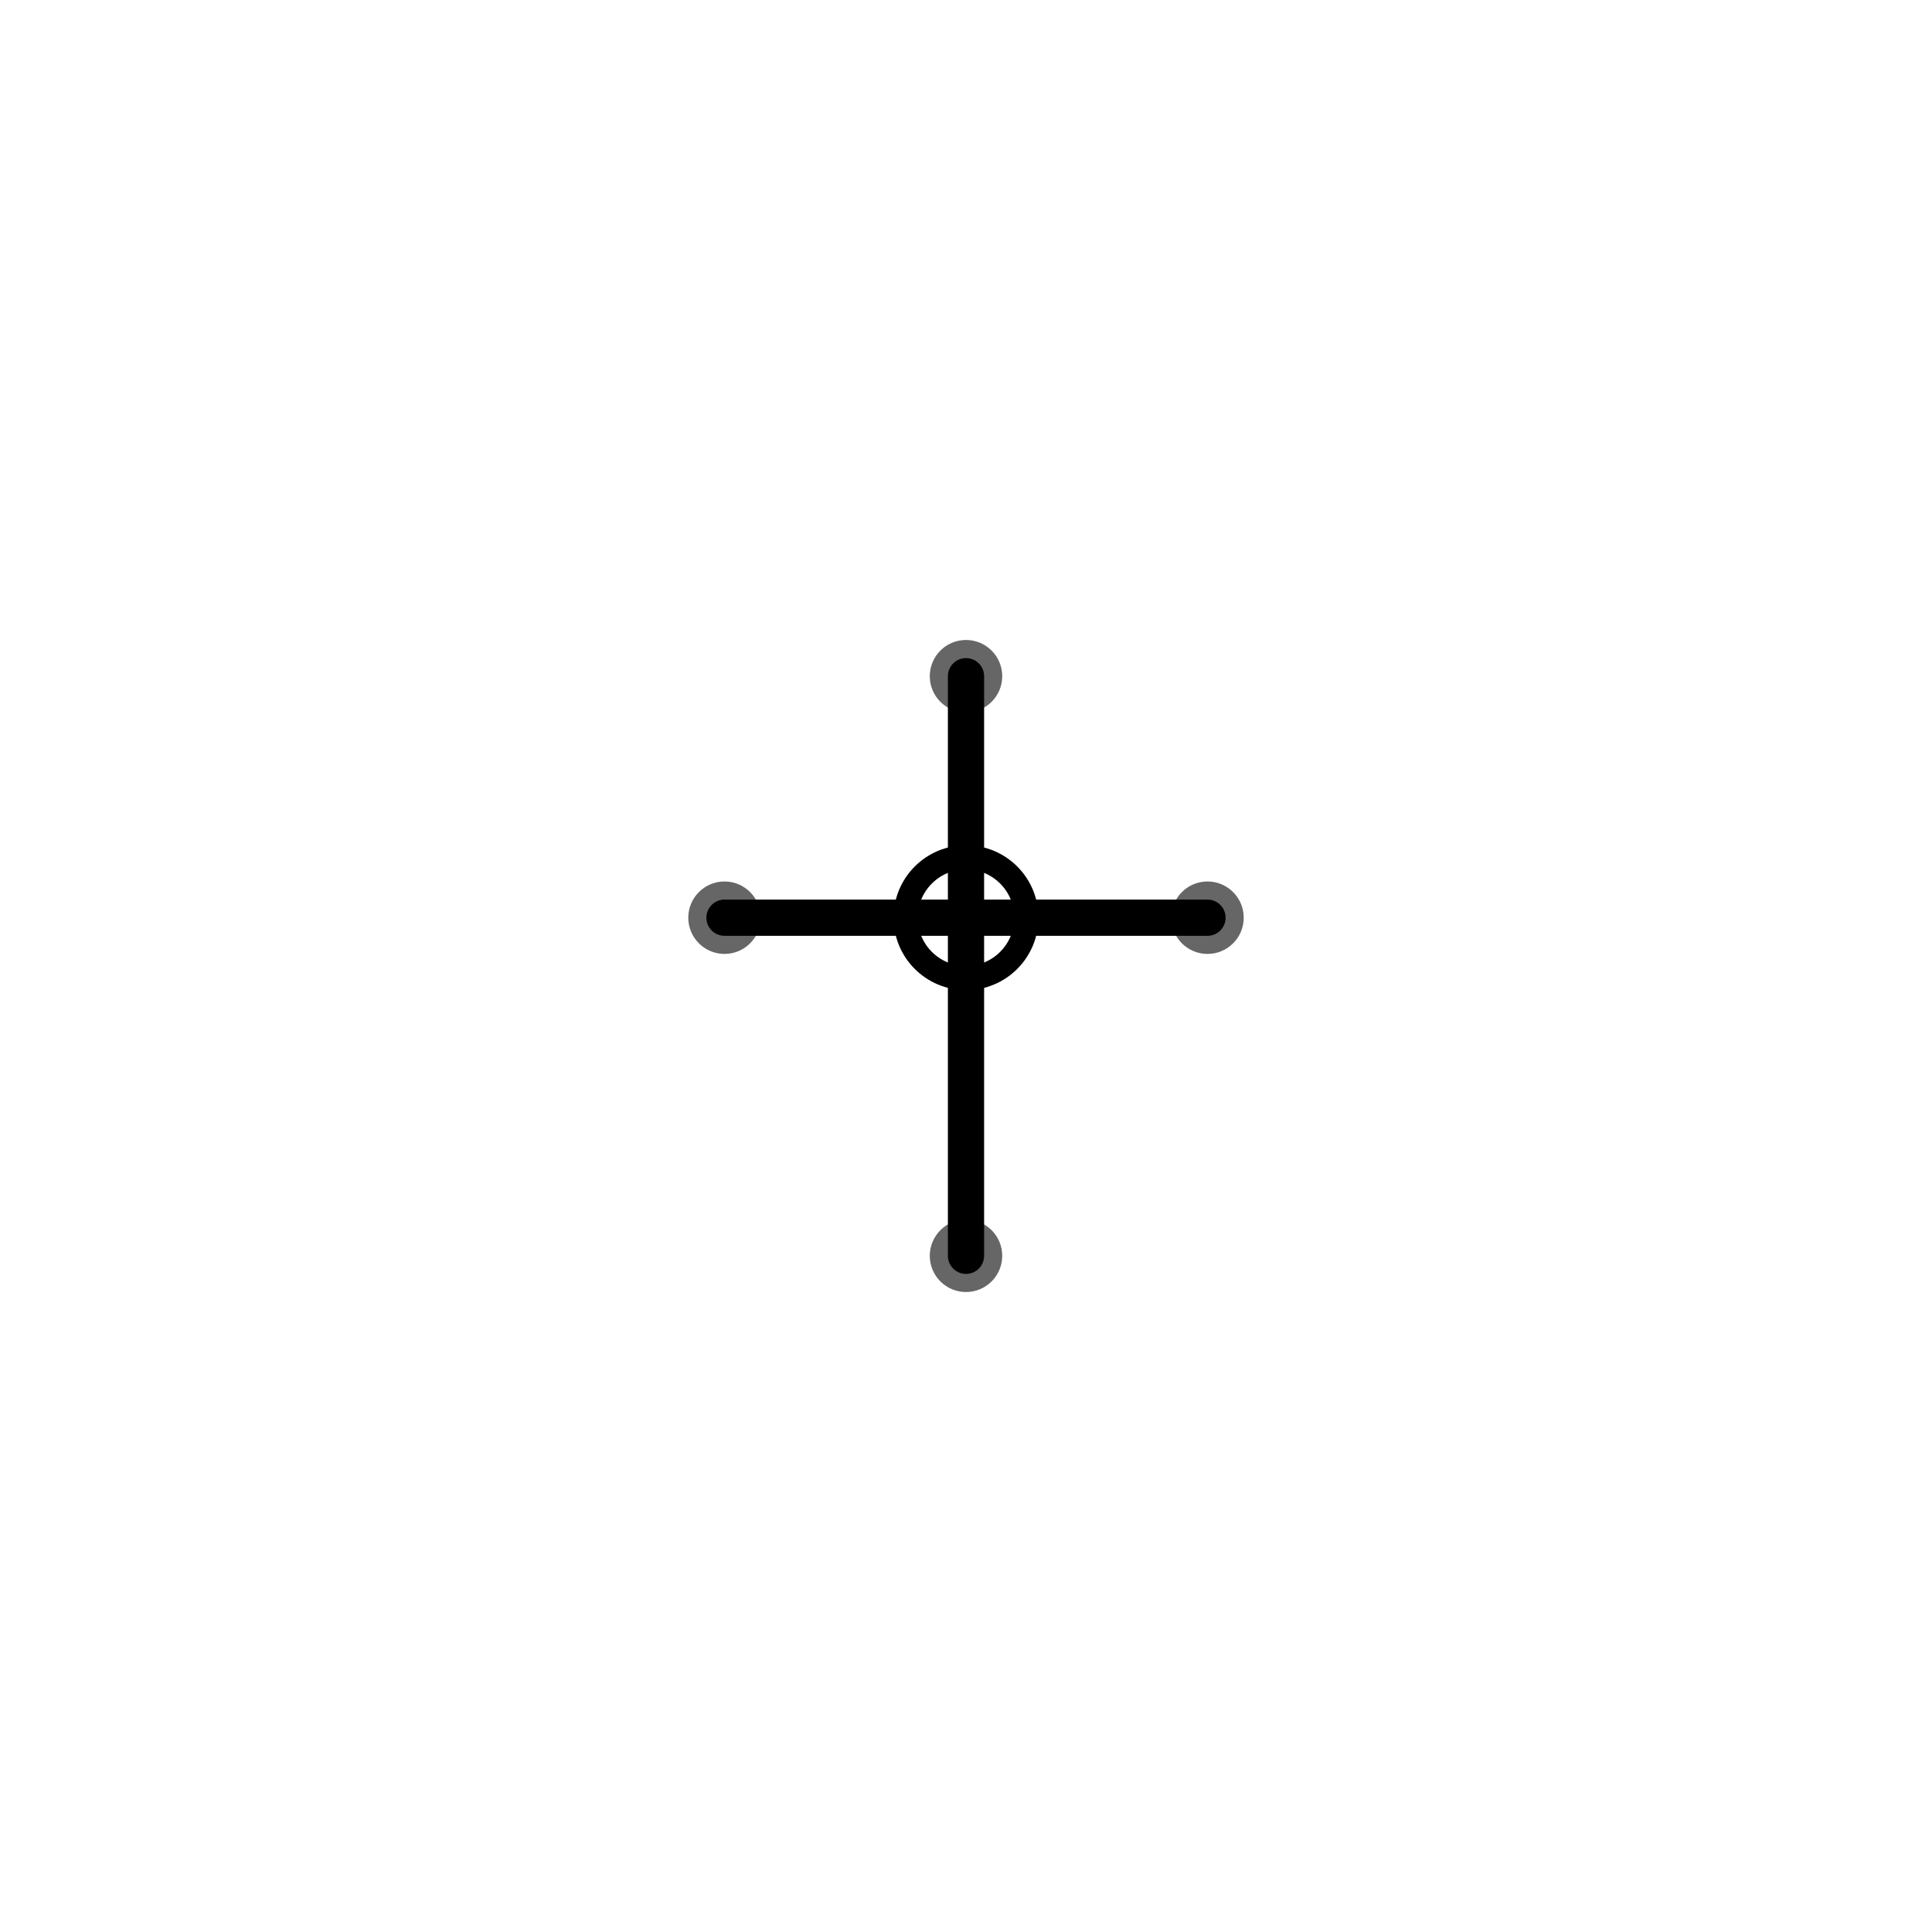
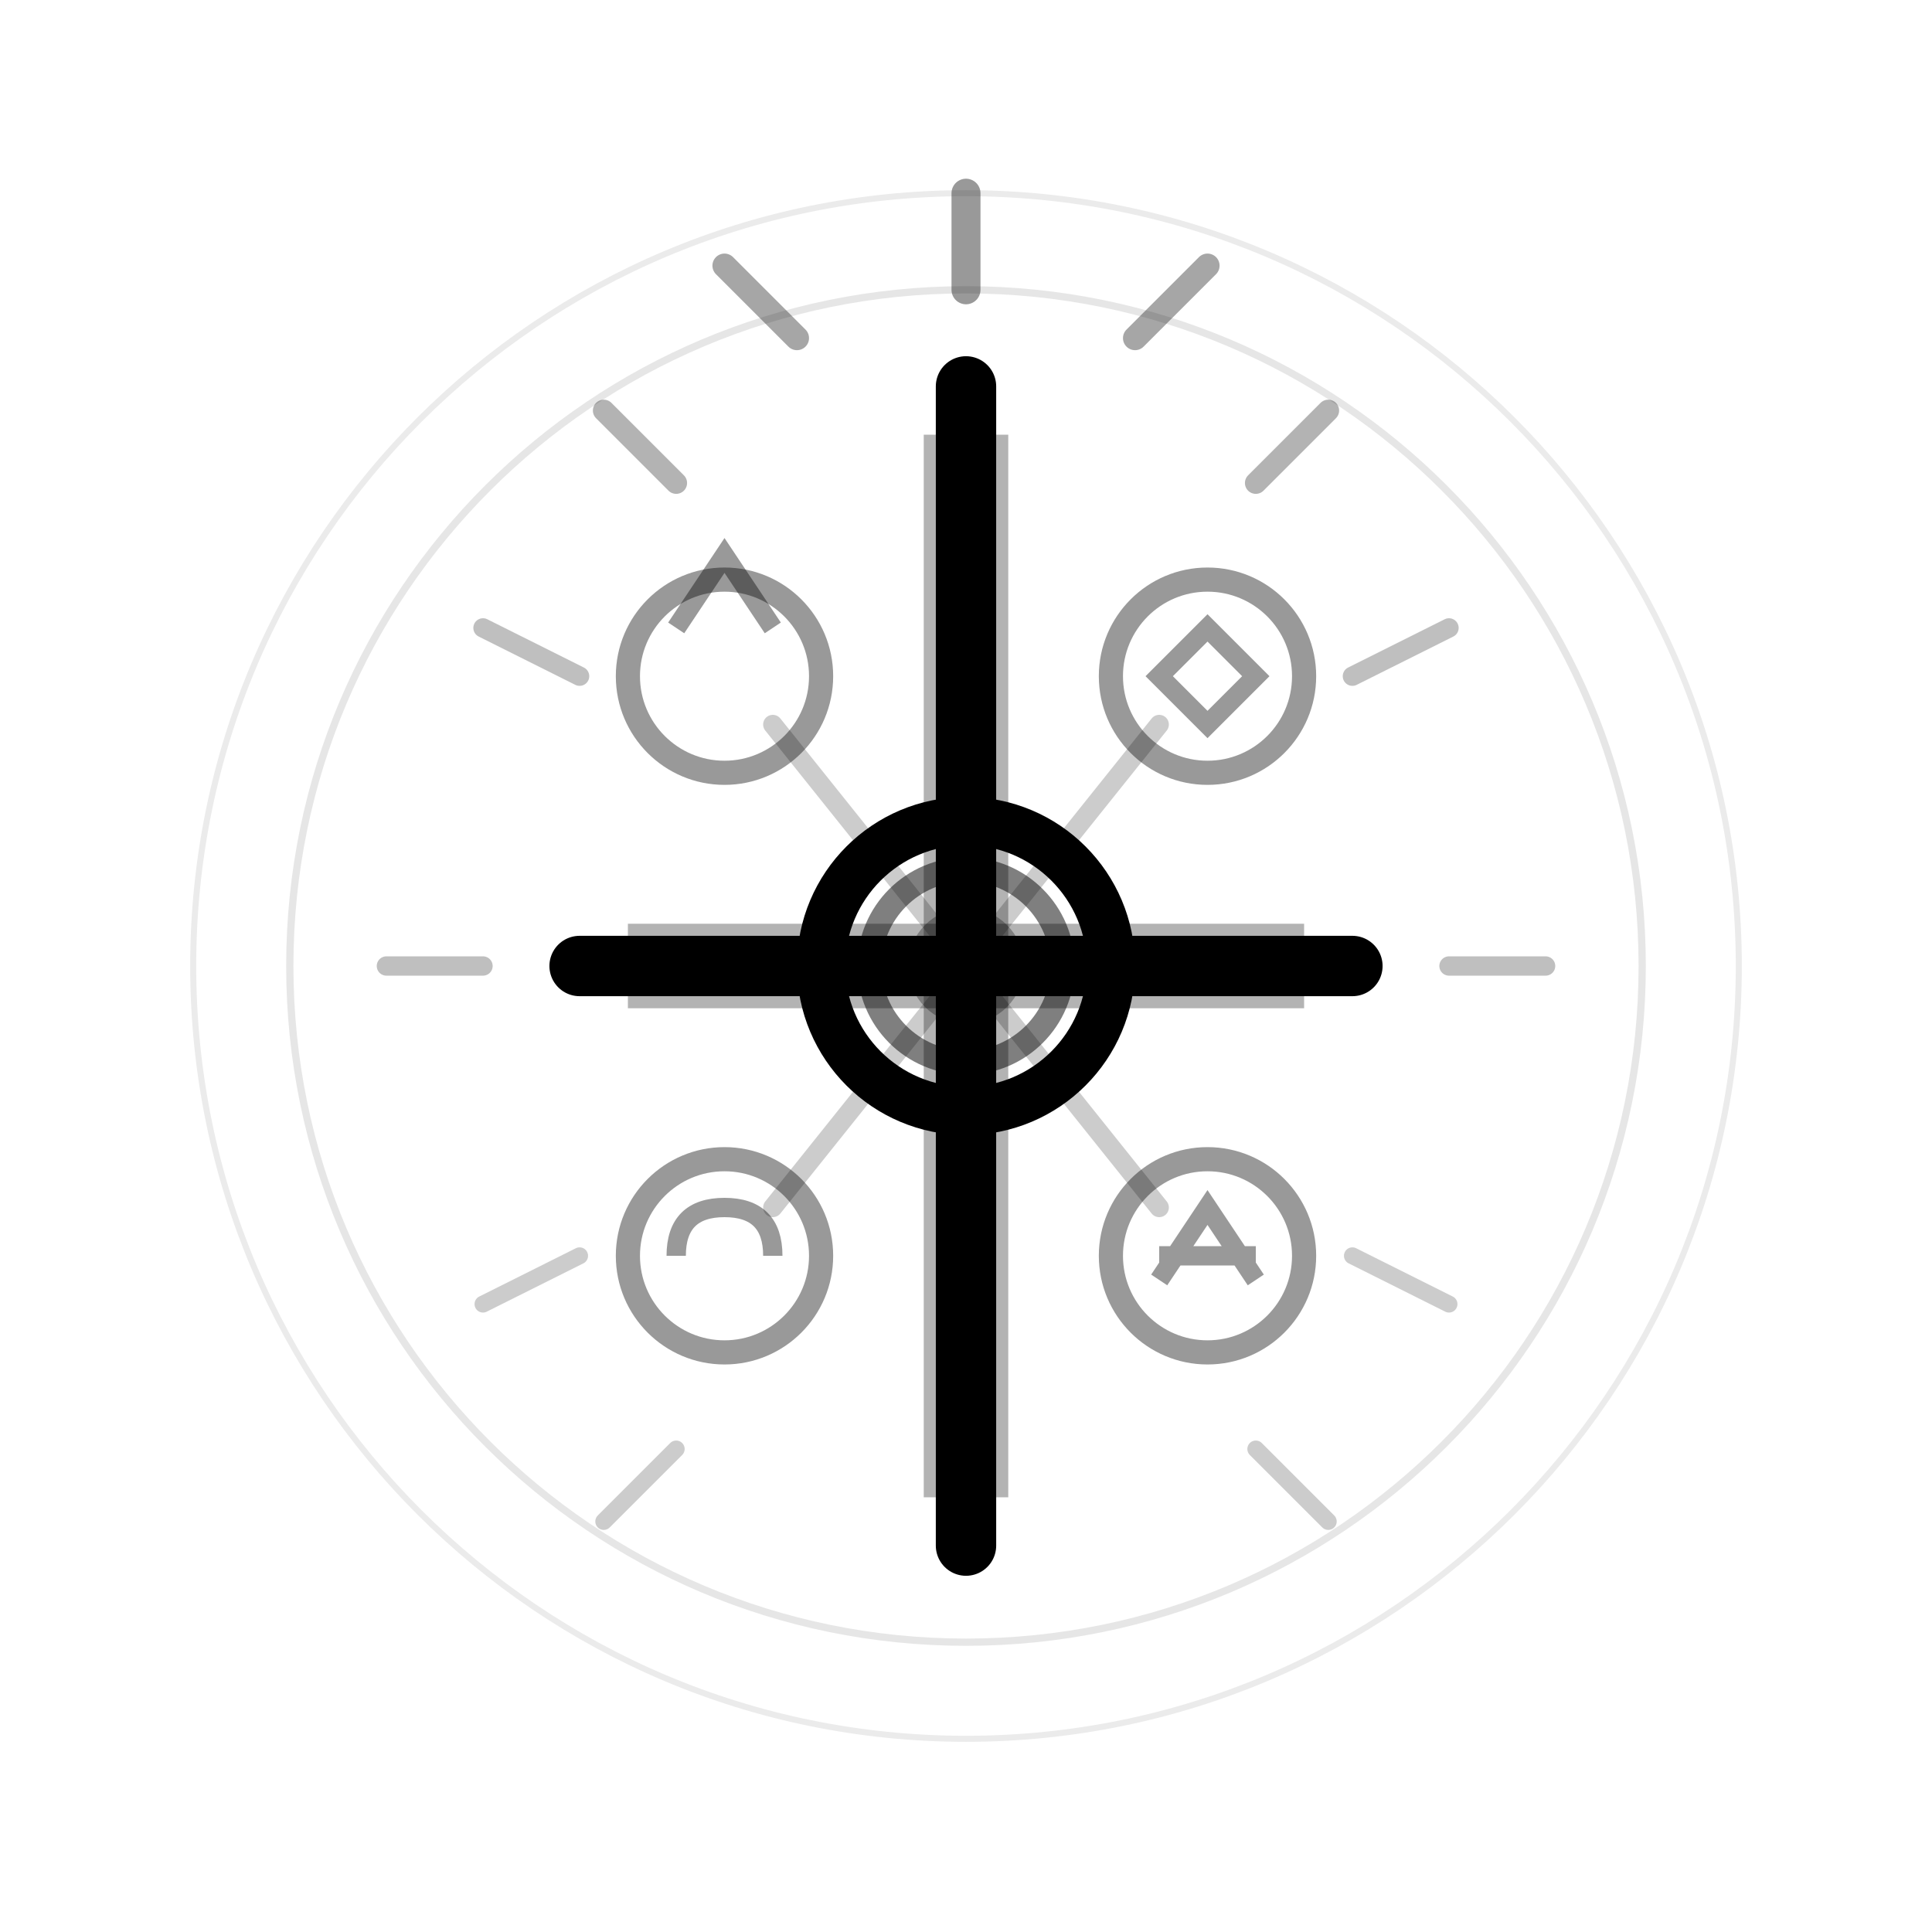
<svg xmlns="http://www.w3.org/2000/svg" viewBox="0 0 80 80">
-   <path d="M 40 28 L 40 52" stroke="currentColor" stroke-width="1.5" fill="none" stroke-linecap="round" />
-   <path d="M 30 38 L 50 38" stroke="currentColor" stroke-width="1.5" fill="none" stroke-linecap="round" />
-   <circle cx="40" cy="38" r="2.5" stroke="currentColor" stroke-width="1" fill="none" />
-   <circle cx="40" cy="28" r="1" stroke="currentColor" stroke-width="1" fill="none" opacity="0.6" />
-   <circle cx="40" cy="52" r="1" stroke="currentColor" stroke-width="1" fill="none" opacity="0.6" />
-   <circle cx="30" cy="38" r="1" stroke="currentColor" stroke-width="1" fill="none" opacity="0.6" />
-   <circle cx="50" cy="38" r="1" stroke="currentColor" stroke-width="1" fill="none" opacity="0.6" />
+   <circle cx="40" cy="40" r="28" stroke="currentColor" stroke-width="0.3" fill="none" opacity="0.1" />
+   <circle cx="40" cy="40" r="32" stroke="currentColor" stroke-width="0.25" fill="none" opacity="0.08" />
+   <path d="M 40 16 L 40 64" stroke="currentColor" stroke-width="2.5" stroke-linecap="round" />
+   <path d="M 38.5 18 L 38.5 62" stroke="currentColor" stroke-width="0.5" fill="none" opacity="0.3" />
+   <path d="M 41.5 18 L 41.5 62" stroke="currentColor" stroke-width="0.5" fill="none" opacity="0.3" />
+   <path d="M 24 40 L 56 40" stroke="currentColor" stroke-width="2.5" stroke-linecap="round" />
+   <path d="M 26 38.5 L 54 38.5" stroke="currentColor" stroke-width="0.5" fill="none" opacity="0.3" />
+   <path d="M 26 41.5 L 54 41.5" stroke="currentColor" stroke-width="0.5" fill="none" opacity="0.3" />
+   <circle cx="30" cy="28" r="4" stroke="currentColor" stroke-width="1" fill="none" opacity="0.4" />
+   <path d="M 28 26 L 30 23 L 32 26" stroke="currentColor" stroke-width="0.8" fill="none" opacity="0.4" />
+   <circle cx="50" cy="28" r="4" stroke="currentColor" stroke-width="1" fill="none" opacity="0.4" />
+   <path d="M 48 28 L 50 26 L 52 28 L 50 30 Z" stroke="currentColor" stroke-width="0.8" fill="none" opacity="0.4" />
+   <circle cx="30" cy="52" r="4" stroke="currentColor" stroke-width="1" fill="none" opacity="0.4" />
+   <path d="M 28 52 Q 28 50 30 50 Q 32 50 32 52" stroke="currentColor" stroke-width="0.8" fill="none" opacity="0.4" />
+   <circle cx="50" cy="52" r="4" stroke="currentColor" stroke-width="1" fill="none" opacity="0.4" />
+   <path d="M 48 53 L 50 50 L 52 53 M 48 52 L 52 52" stroke="currentColor" stroke-width="0.8" fill="none" opacity="0.4" />
+   <circle cx="40" cy="40" r="6" stroke="currentColor" stroke-width="2" fill="none" />
+   <circle cx="40" cy="40" r="4" stroke="currentColor" stroke-width="1" fill="none" opacity="0.5" />
+   <circle cx="40" cy="40" r="2" stroke="currentColor" stroke-width="0.8" fill="none" opacity="0.3" />
+   <line x1="32" y1="30" x2="48" y2="50" stroke="currentColor" stroke-width="0.8" opacity="0.2" stroke-linecap="round" />
+   <line x1="48" y1="30" x2="32" y2="50" stroke="currentColor" stroke-width="0.8" opacity="0.2" stroke-linecap="round" />
+   <line x1="40" y1="12" x2="40" y2="8" stroke="currentColor" stroke-width="1.2" opacity="0.4" stroke-linecap="round" />
+   <line x1="47" y1="14" x2="50" y2="11" stroke="currentColor" stroke-width="1" opacity="0.35" stroke-linecap="round" />
+   <line x1="33" y1="14" x2="30" y2="11" stroke="currentColor" stroke-width="1" opacity="0.35" stroke-linecap="round" />
+   <line x1="52" y1="20" x2="55" y2="17" stroke="currentColor" stroke-width="0.9" opacity="0.3" stroke-linecap="round" />
+   <line x1="28" y1="20" x2="25" y2="17" stroke="currentColor" stroke-width="0.9" opacity="0.3" stroke-linecap="round" />
+   <line x1="56" y1="28" x2="60" y2="26" stroke="currentColor" stroke-width="0.8" opacity="0.25" stroke-linecap="round" />
+   <line x1="24" y1="28" x2="20" y2="26" stroke="currentColor" stroke-width="0.8" opacity="0.25" stroke-linecap="round" />
+   <line x1="60" y1="40" x2="64" y2="40" stroke="currentColor" stroke-width="0.8" opacity="0.25" stroke-linecap="round" />
+   <line x1="20" y1="40" x2="16" y2="40" stroke="currentColor" stroke-width="0.8" opacity="0.25" stroke-linecap="round" />
+   <line x1="56" y1="52" x2="60" y2="54" stroke="currentColor" stroke-width="0.7" opacity="0.2" stroke-linecap="round" />
+   <line x1="24" y1="52" x2="20" y2="54" stroke="currentColor" stroke-width="0.7" opacity="0.2" stroke-linecap="round" />
+   <line x1="52" y1="60" x2="55" y2="63" stroke="currentColor" stroke-width="0.7" opacity="0.2" stroke-linecap="round" />
+   <line x1="28" y1="60" x2="25" y2="63" stroke="currentColor" stroke-width="0.7" opacity="0.2" stroke-linecap="round" />
</svg>
